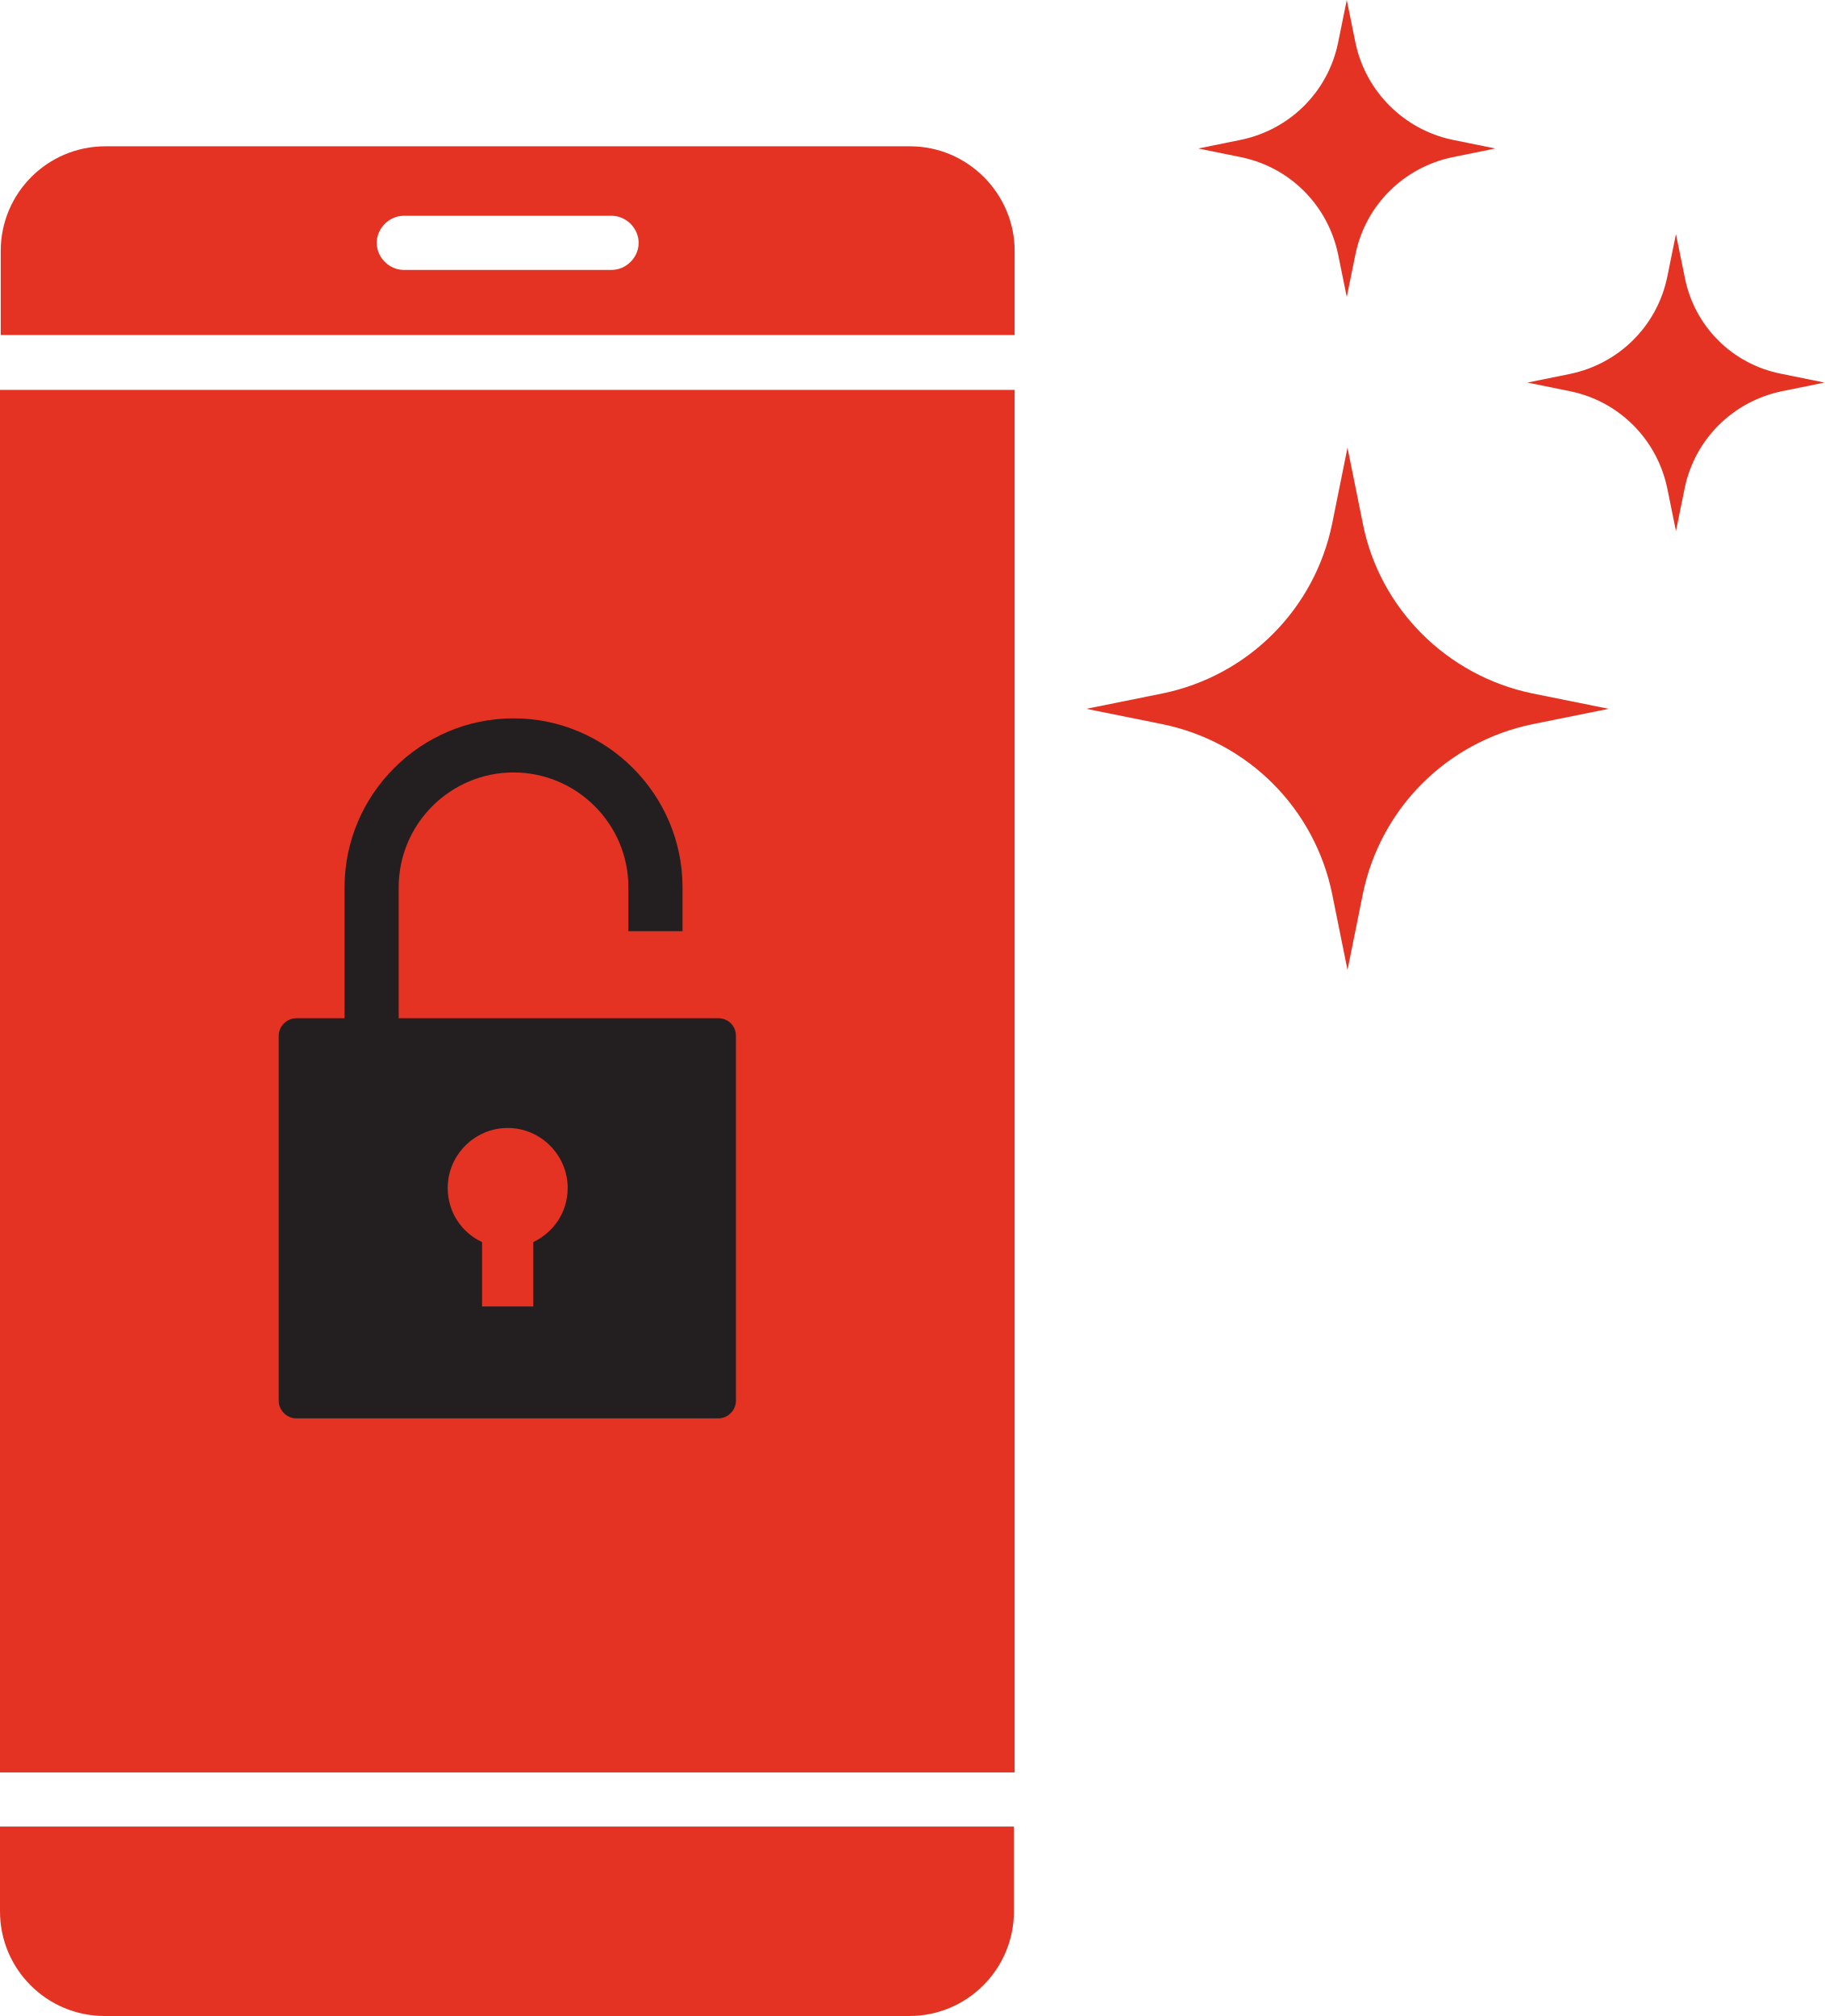
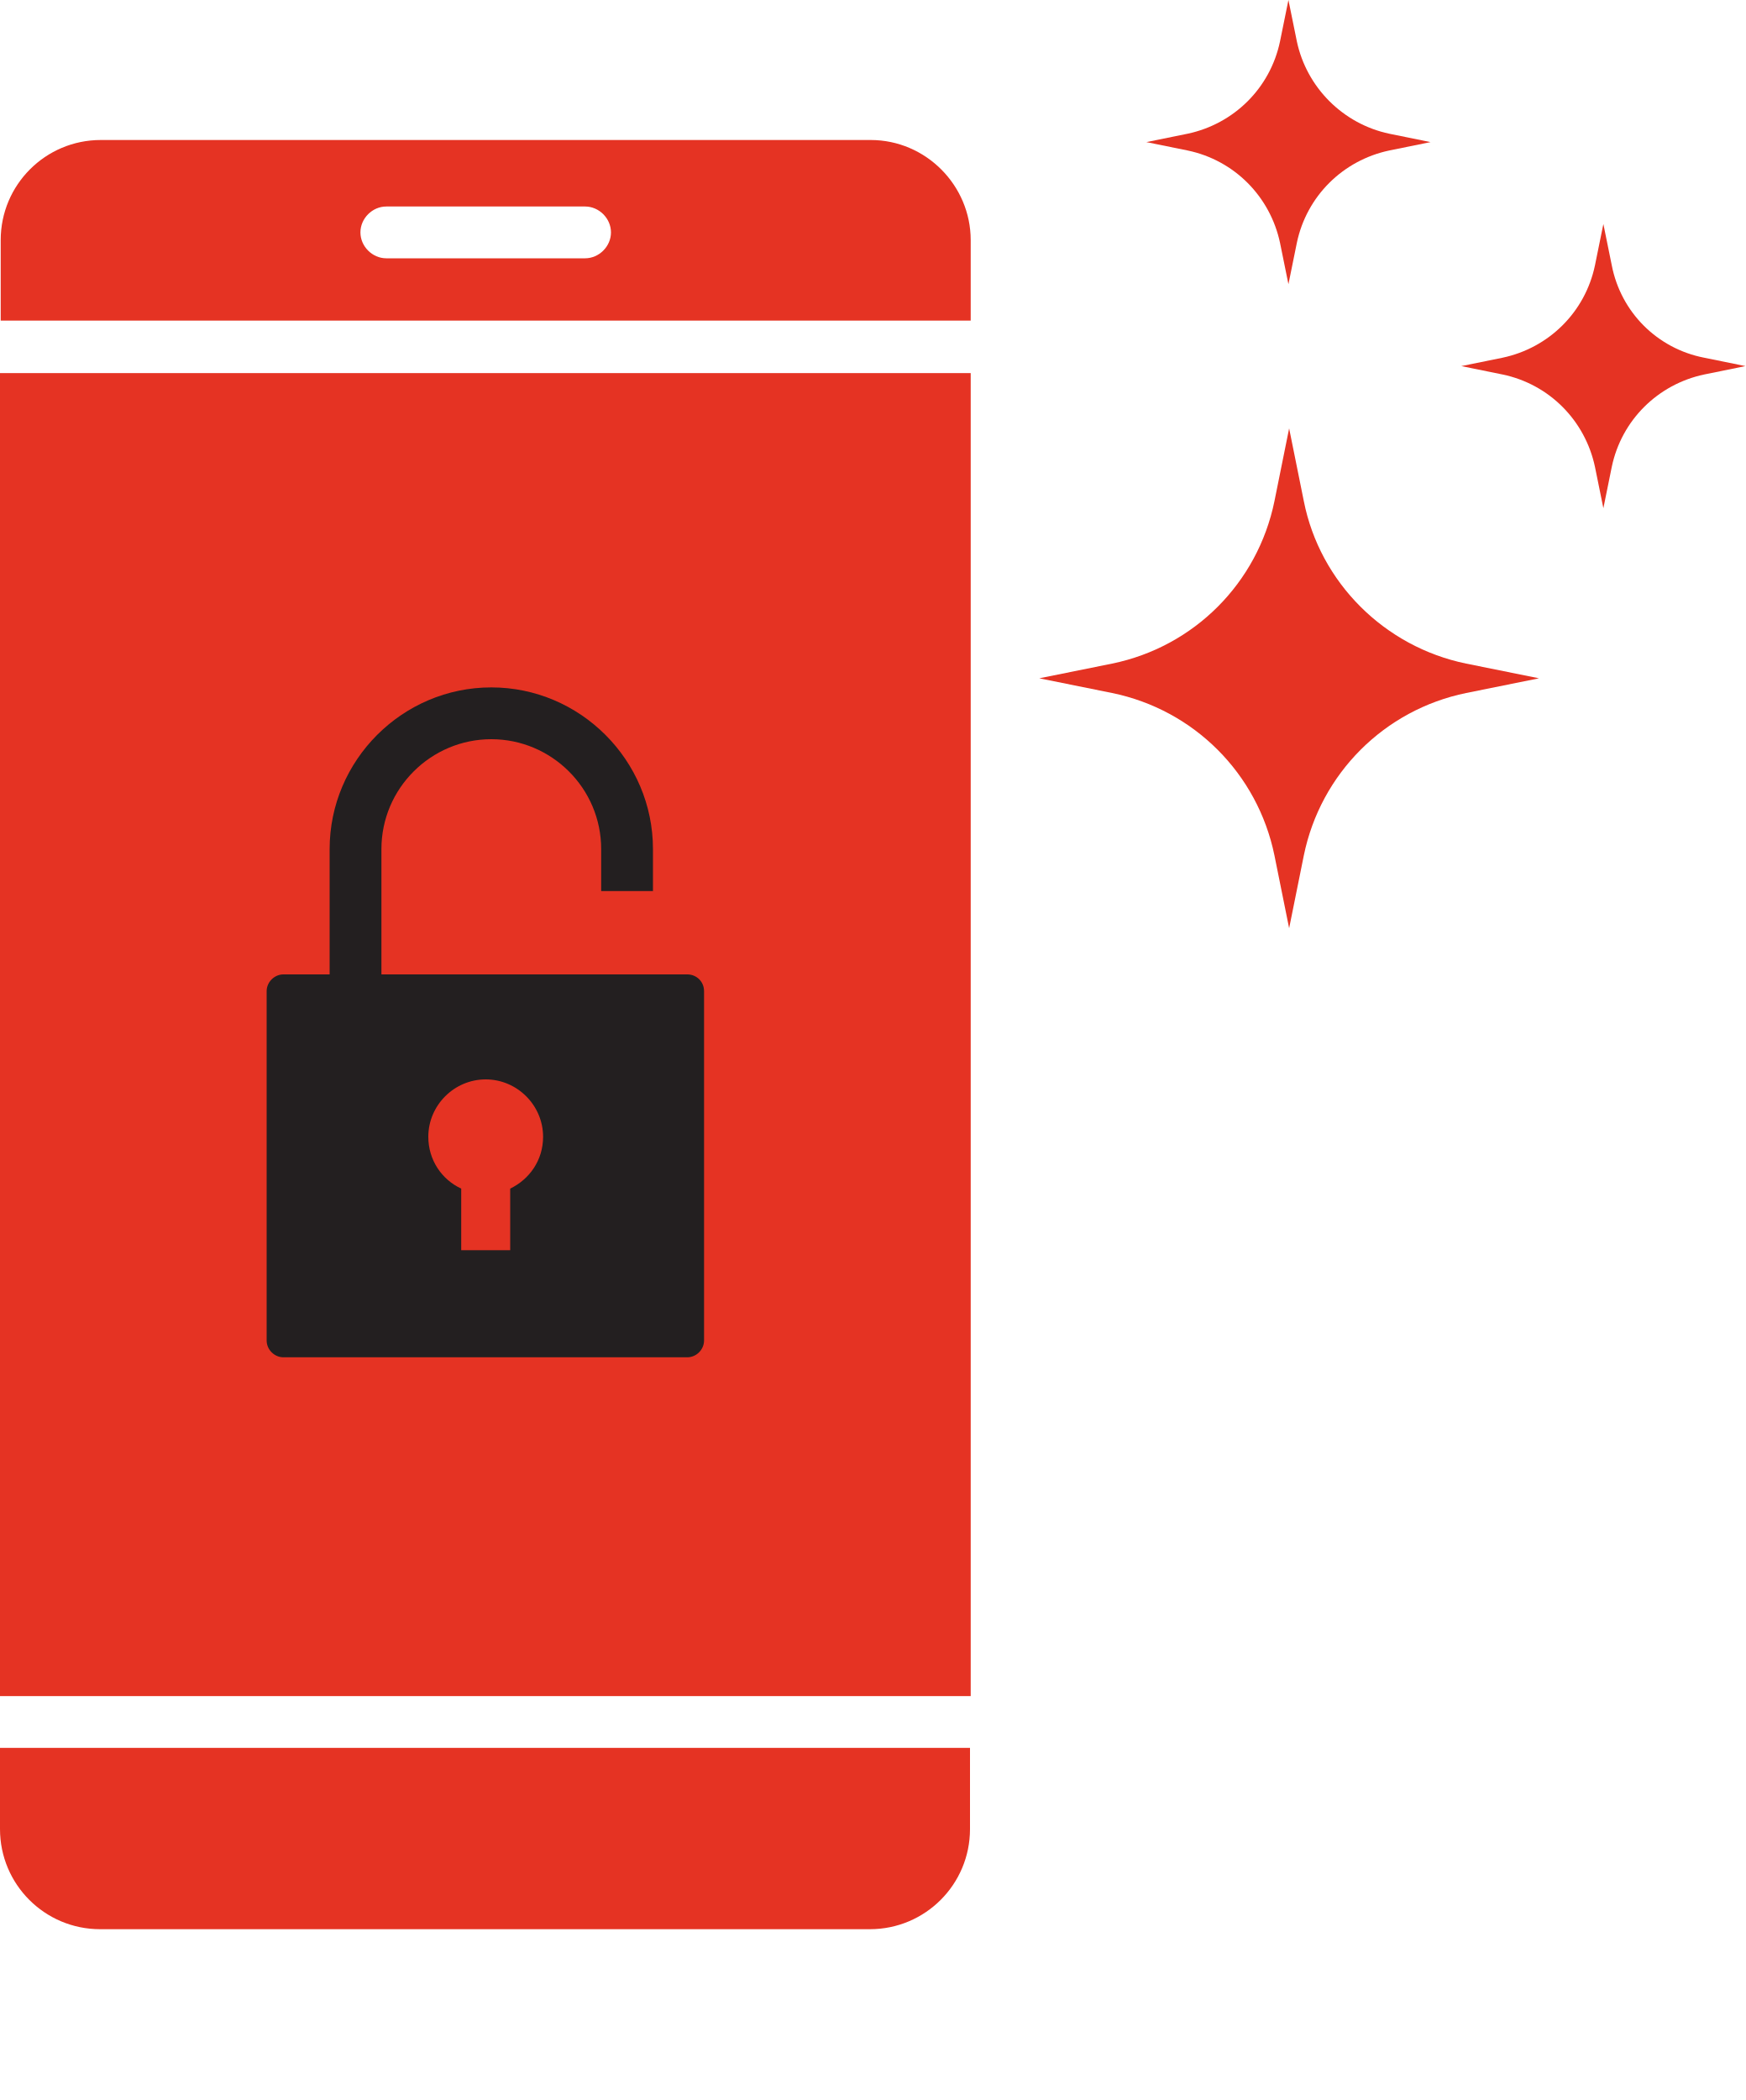
- <svg xmlns="http://www.w3.org/2000/svg" version="1.1" id="Layer_1" x="0px" y="0px" viewBox="0 0 249.4 275.6" xml:space="preserve" width="249.4" height="275.6">
-   <defs id="defs207" />
-   <style type="text/css" id="style184">
+ <svg xmlns="http://www.w3.org/2000/svg" version="1.1" id="Layer_1" x="0px" y="0px" viewBox="0 0 249.4 300" xml:space="preserve" width="249.4" height="300">
+   <defs id="defs25" />
+   <style type="text/css" id="style2">
	.st0{fill:#E53323;}
	.st1{fill:#231F20;}
</style>
-   <g id="g202" transform="translate(-125.3,-112.2)">
-     <rect x="125.3" y="165.5" class="st0" width="138.7" height="189" id="rect186" />
-     <path class="st0" d="m 125.3,361.9 v 11.6 c 0,7.9 6.4,14.3 14.3,14.3 h 110 c 7.9,0 14.3,-6.4 14.3,-14.3 v -11.6 z" id="path188" />
-     <path class="st0" d="m 249.7,132.2 h -110 c -7.9,0 -14.3,6.4 -14.3,14.3 V 158 H 264 v -11.5 c 0,-7.8 -6.4,-14.3 -14.3,-14.3 z m -40.8,16.9 h -28.4 c -2,0 -3.7,-1.7 -3.7,-3.7 0,-2 1.7,-3.7 3.7,-3.7 h 28.4 c 2,0 3.7,1.7 3.7,3.7 0,2 -1.7,3.7 -3.7,3.7 z" id="path190" />
-     <g id="g198">
-       <path class="st0" d="m 334.8,207 10.4,2.1 -10.4,2.1 c -11.7,2.4 -20.8,11.5 -23.2,23.2 l -2.1,10.4 -2.1,-10.4 C 305,222.7 295.9,213.6 284.2,211.2 l -10.4,-2.1 10.4,-2.1 c 11.7,-2.4 20.8,-11.5 23.2,-23.2 l 2.1,-10.4 2.1,10.4 c 2.3,11.6 11.5,20.8 23.2,23.2 z" id="path192" />
-       <path class="st0" d="m 355.6,150.1 -1.2,-5.9 -1.2,5.9 c -1.4,6.7 -6.6,11.8 -13.2,13.2 l -5.9,1.2 5.9,1.2 c 6.7,1.4 11.8,6.6 13.2,13.2 l 1.2,5.9 1.2,-5.9 c 1.4,-6.7 6.6,-11.8 13.2,-13.2 l 5.9,-1.2 -5.9,-1.2 c -6.7,-1.3 -11.9,-6.5 -13.2,-13.2 z" id="path194" />
-       <path class="st0" d="m 310.6,118.1 -1.2,-5.9 -1.2,5.9 c -1.4,6.7 -6.6,11.8 -13.2,13.2 l -5.9,1.2 5.9,1.2 c 6.7,1.4 11.8,6.6 13.2,13.2 l 1.2,5.9 1.2,-5.9 c 1.4,-6.7 6.6,-11.8 13.2,-13.2 l 5.9,-1.2 -5.9,-1.2 c -6.6,-1.4 -11.8,-6.6 -13.2,-13.2 z" id="path196" />
+   <g id="g20" transform="translate(-125.3,-112.2)">
+     <rect x="125.3" y="165.5" class="st0" width="138.7" height="189" id="rect4" />
+     <path class="st0" d="m 125.3,361.9 v 11.6 c 0,7.9 6.4,14.3 14.3,14.3 h 110 c 7.9,0 14.3,-6.4 14.3,-14.3 v -11.6 z" id="path6" />
+     <path class="st0" d="m 249.7,132.2 h -110 c -7.9,0 -14.3,6.4 -14.3,14.3 V 158 H 264 v -11.5 c 0,-7.8 -6.4,-14.3 -14.3,-14.3 z m -40.8,16.9 h -28.4 c -2,0 -3.7,-1.7 -3.7,-3.7 0,-2 1.7,-3.7 3.7,-3.7 h 28.4 c 2,0 3.7,1.7 3.7,3.7 0,2 -1.7,3.7 -3.7,3.7 z" id="path8" />
+     <g id="g16">
+       <path class="st0" d="m 334.8,207 10.4,2.1 -10.4,2.1 c -11.7,2.4 -20.8,11.5 -23.2,23.2 l -2.1,10.4 -2.1,-10.4 C 305,222.7 295.9,213.6 284.2,211.2 l -10.4,-2.1 10.4,-2.1 c 11.7,-2.4 20.8,-11.5 23.2,-23.2 l 2.1,-10.4 2.1,10.4 c 2.3,11.6 11.5,20.8 23.2,23.2 z" id="path10" />
+       <path class="st0" d="m 355.6,150.1 -1.2,-5.9 -1.2,5.9 c -1.4,6.7 -6.6,11.8 -13.2,13.2 l -5.9,1.2 5.9,1.2 c 6.7,1.4 11.8,6.6 13.2,13.2 l 1.2,5.9 1.2,-5.9 c 1.4,-6.7 6.6,-11.8 13.2,-13.2 l 5.9,-1.2 -5.9,-1.2 c -6.7,-1.3 -11.9,-6.5 -13.2,-13.2 z" id="path12" />
+       <path class="st0" d="m 310.6,118.1 -1.2,-5.9 -1.2,5.9 c -1.4,6.7 -6.6,11.8 -13.2,13.2 l -5.9,1.2 5.9,1.2 c 6.7,1.4 11.8,6.6 13.2,13.2 l 1.2,5.9 1.2,-5.9 c 1.4,-6.7 6.6,-11.8 13.2,-13.2 l 5.9,-1.2 -5.9,-1.2 c -6.6,-1.4 -11.8,-6.6 -13.2,-13.2 z" id="path14" />
    </g>
-     <path class="st1" d="m 223.5,251.4 h -43.7 v -17.9 c 0,-8.7 7.1,-15.7 15.7,-15.7 8.6,0 15.7,7 15.7,15.7 v 6 h 7.4 v -6 c 0,-12.7 -10.4,-23.1 -23.1,-23.1 -12.7,0 -23.1,10.4 -23.1,23.1 v 17.9 h -6.6 c -1.3,0 -2.4,1.1 -2.4,2.4 v 49.9 c 0,1.3 1.1,2.4 2.4,2.4 h 57.7 c 1.3,0 2.4,-1.1 2.4,-2.4 v -49.9 c 0,-1.4 -1.1,-2.4 -2.4,-2.4 z M 198.2,282 v 8.8 h -7 V 282 c -2.8,-1.3 -4.7,-4.1 -4.7,-7.4 0,-4.5 3.7,-8.2 8.2,-8.2 4.5,0 8.2,3.7 8.2,8.2 0,3.4 -2,6.1 -4.7,7.4 z" id="path200" />
+     <path class="st1" d="m 223.5,251.4 h -43.7 v -17.9 c 0,-8.7 7.1,-15.7 15.7,-15.7 8.6,0 15.7,7 15.7,15.7 v 6 h 7.4 v -6 c 0,-12.7 -10.4,-23.1 -23.1,-23.1 -12.7,0 -23.1,10.4 -23.1,23.1 v 17.9 h -6.6 c -1.3,0 -2.4,1.1 -2.4,2.4 v 49.9 c 0,1.3 1.1,2.4 2.4,2.4 h 57.7 c 1.3,0 2.4,-1.1 2.4,-2.4 v -49.9 c 0,-1.4 -1.1,-2.4 -2.4,-2.4 z M 198.2,282 v 8.8 h -7 V 282 c -2.8,-1.3 -4.7,-4.1 -4.7,-7.4 0,-4.5 3.7,-8.2 8.2,-8.2 4.5,0 8.2,3.7 8.2,8.2 0,3.4 -2,6.1 -4.7,7.4 z" id="path18" />
  </g>
</svg>
